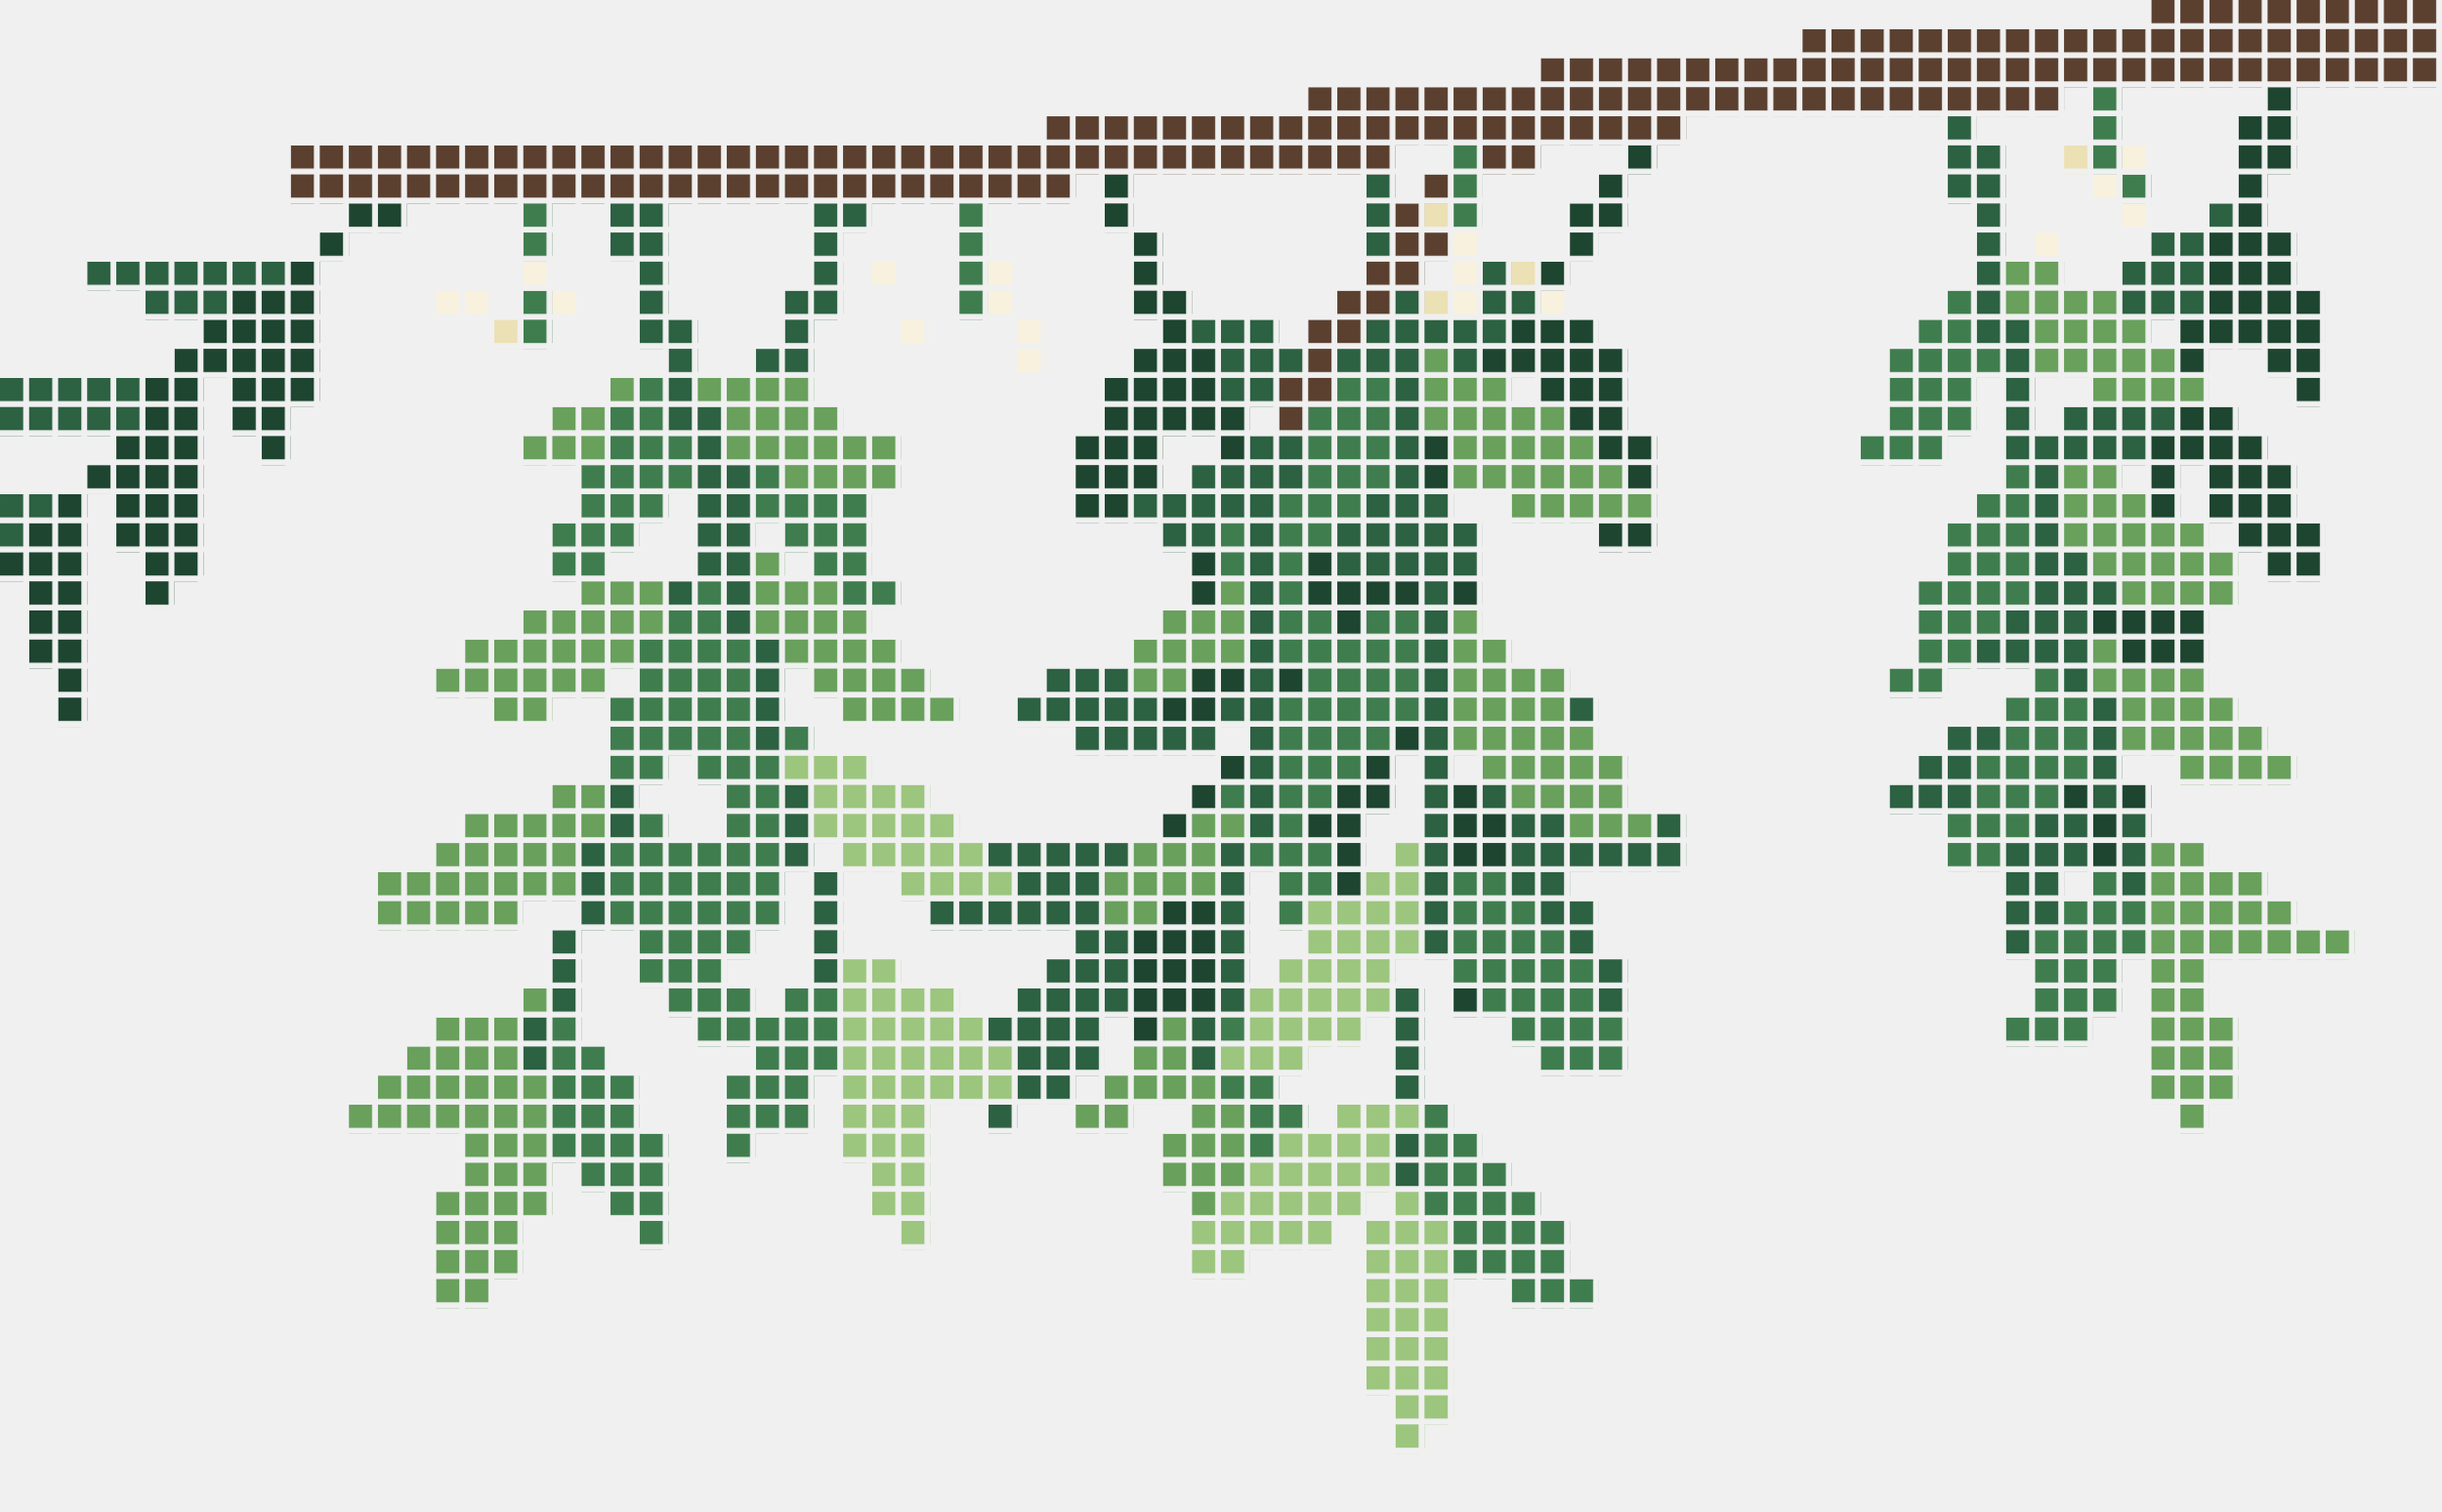
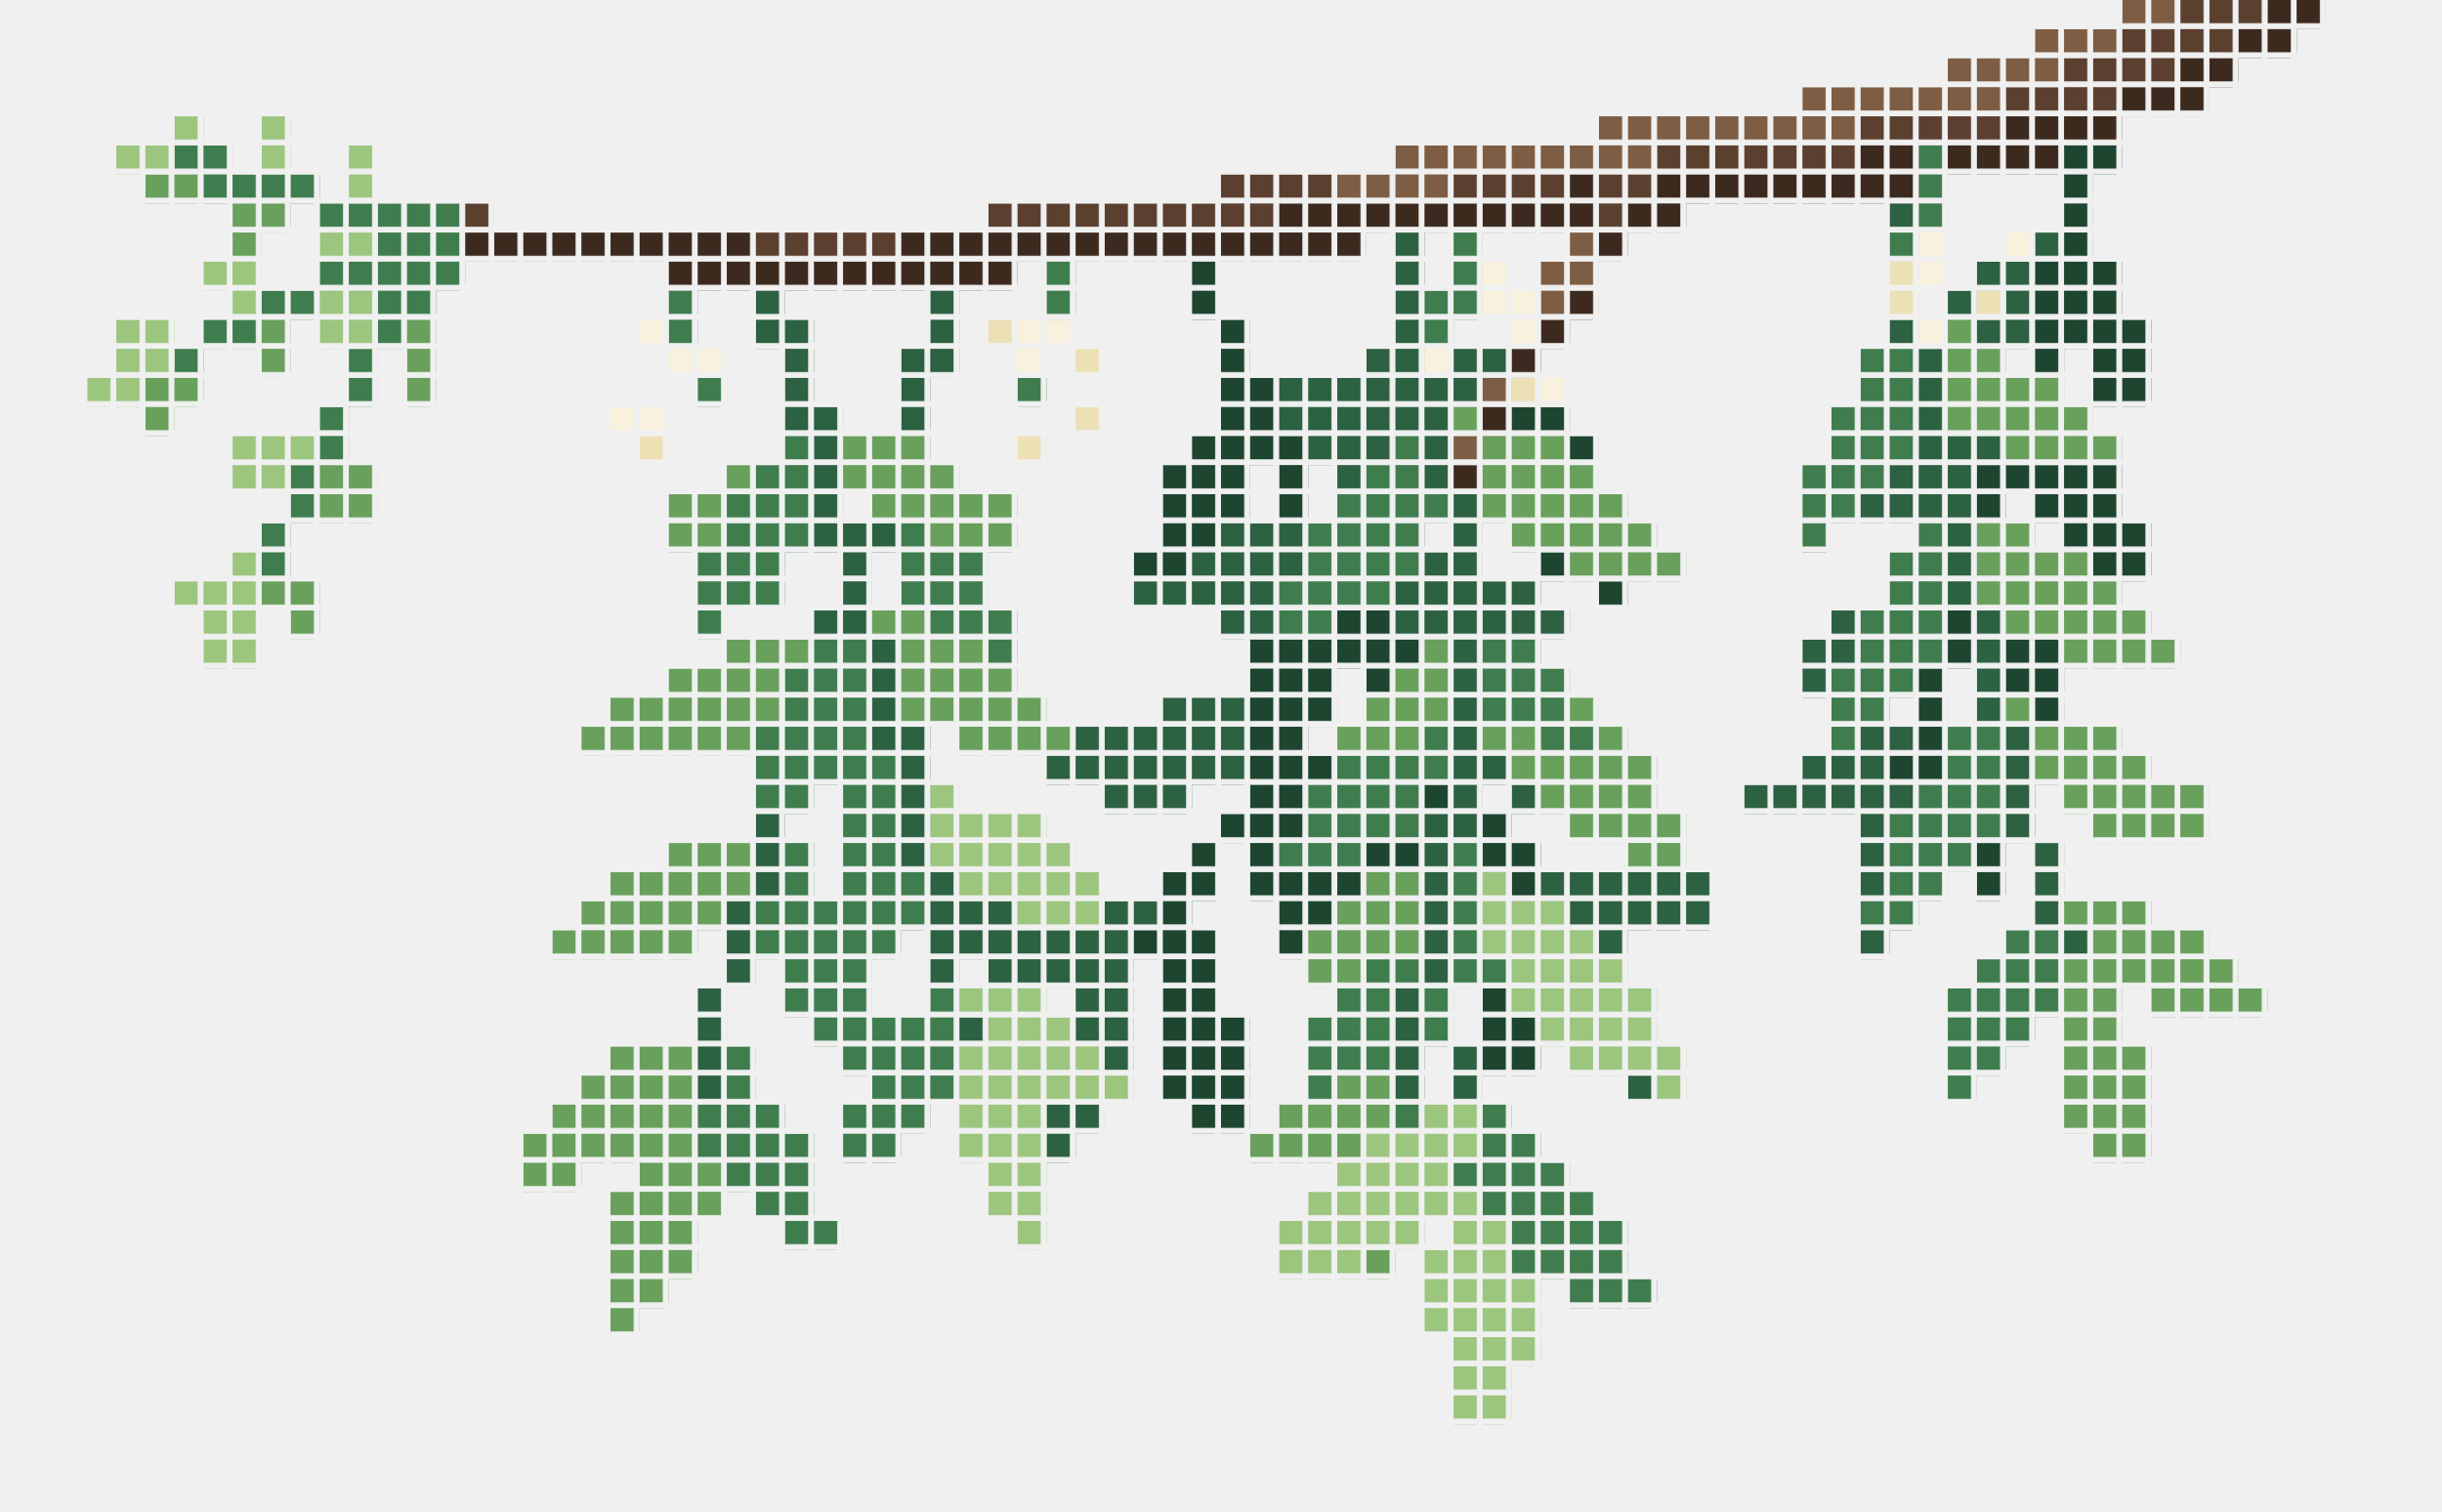
<svg xmlns="http://www.w3.org/2000/svg" viewBox="0 0 84 52" preserveAspectRatio="xMaxYMin meet">
  <defs>
    <pattern id="c" width="1" height="1" patternUnits="userSpaceOnUse">
      <rect width="0.8" height="0.8" fill="#fff" />
    </pattern>
    <mask id="m">
      <rect width="100%" height="100%" fill="url(#c)" />
    </mask>
  </defs>
  <g mask="url(#m)">
-     <path fill="#1d4530" d="M78 3h1v1h-1zM77 4h2v1h-2zM56 5h1v1h-1zM77 5h2v1h-2zM38 6h1v1h-1zM55 6h1v1h-1zM77 6h1v1h-1zM12 7h2v1h-2zM38 7h1v1h-1zM54 7h2v1h-2zM77 7h1v1h-1zM11 8h1v1h-1zM39 8h1v1h-1zM54 8h1v1h-1zM76 8h3v1h-3zM10 9h1v1h-1zM39 9h1v1h-1zM53 9h1v1h-1zM76 9h3v1h-3zM8 10h3v1h-3zM39 10h2v1h-2zM76 10h4v1h-4zM7 11h4v1h-4zM40 11h1v1h-1zM52 11h3v1h-3zM75 11h5v1h-5zM6 12h5v1h-5zM39 12h3v1h-3zM51 12h5v1h-5zM75 12h1v1h-1zM78 12h2v1h-2zM5 13h2v1h-2zM8 13h3v1h-3zM38 13h4v1h-4zM53 13h3v1h-3zM79 13h1v1h-1zM5 14h2v1h-2zM8 14h2v1h-2zM38 14h5v1h-5zM54 14h2v1h-2zM75 14h2v1h-2zM4 15h3v1h-3zM9 15h1v1h-1zM37 15h3v1h-3zM42 15h1v1h-1zM49 15h1v1h-1zM55 15h2v1h-2zM74 15h4v1h-4zM3 16h4v1h-4zM37 16h3v1h-3zM49 16h1v1h-1zM56 16h1v1h-1zM74 16h1v1h-1zM76 16h3v1h-3zM2 17h1v1h-1zM4 17h3v1h-3zM37 17h2v1h-2zM74 17h1v1h-1zM76 17h3v1h-3zM1 18h2v1h-2zM4 18h3v1h-3zM55 18h2v1h-2zM77 18h3v1h-3zM0 19h3v1h-3zM5 19h2v1h-2zM41 19h1v1h-1zM45 19h1v1h-1zM78 19h2v1h-2zM1 20h2v1h-2zM5 20h1v1h-1zM41 20h1v1h-1zM45 20h4v1h-4zM50 20h1v1h-1zM1 21h2v1h-2zM46 21h1v1h-1zM72 21h4v1h-4zM1 22h2v1h-2zM73 22h3v1h-3zM2 23h1v1h-1zM41 23h2v1h-2zM44 23h1v1h-1zM2 24h1v1h-1zM40 24h2v1h-2zM48 25h1v1h-1zM42 26h1v1h-1zM47 26h1v1h-1zM41 27h1v1h-1zM46 27h2v1h-2zM50 27h1v1h-1zM71 27h1v1h-1zM73 27h1v1h-1zM40 28h1v1h-1zM45 28h2v1h-2zM50 28h2v1h-2zM72 28h1v1h-1zM46 29h1v1h-1zM50 29h2v1h-2zM72 29h1v1h-1zM46 30h1v1h-1zM40 31h2v1h-2zM39 32h3v1h-3zM39 33h3v1h-3zM39 34h3v1h-3zM50 34h1v1h-1zM39 35h1v1h-1z" />
-     <path fill="#2c6142" d="M67 4h1v1h-1zM67 5h2v1h-2zM47 6h1v1h-1zM67 6h2v1h-2zM21 7h2v1h-2zM28 7h2v1h-2zM47 7h1v1h-1zM68 7h1v1h-1zM76 7h1v1h-1zM21 8h2v1h-2zM28 8h1v1h-1zM47 8h1v1h-1zM68 8h1v1h-1zM74 8h2v1h-2zM3 9h7v1h-7zM22 9h1v1h-1zM28 9h1v1h-1zM51 9h1v1h-1zM68 9h1v1h-1zM73 9h3v1h-3zM5 10h3v1h-3zM22 10h1v1h-1zM27 10h2v1h-2zM48 10h1v1h-1zM51 10h2v1h-2zM68 10h1v1h-1zM73 10h3v1h-3zM22 11h2v1h-2zM27 11h1v1h-1zM41 11h3v1h-3zM47 11h5v1h-5zM68 11h2v1h-2zM23 12h1v1h-1zM26 12h2v1h-2zM42 12h3v1h-3zM46 12h3v1h-3zM50 12h1v1h-1zM69 12h1v1h-1zM0 13h5v1h-5zM23 13h1v1h-1zM42 13h2v1h-2zM48 13h1v1h-1zM69 13h1v1h-1zM0 14h5v1h-5zM23 14h2v1h-2zM48 14h1v1h-1zM69 14h1v1h-1zM71 14h4v1h-4zM24 15h1v1h-1zM43 15h2v1h-2zM48 15h1v1h-1zM69 15h5v1h-5zM24 16h2v1h-2zM41 16h4v1h-4zM48 16h1v1h-1zM70 16h1v1h-1zM0 17h2v1h-2zM24 17h2v1h-2zM39 17h5v1h-5zM47 17h3v1h-3zM70 17h1v1h-1zM0 18h1v1h-1zM24 18h2v1h-2zM40 18h2v1h-2zM43 18h1v1h-1zM46 18h5v1h-5zM70 18h1v1h-1zM24 19h2v1h-2zM43 19h1v1h-1zM46 19h5v1h-5zM70 19h2v1h-2zM23 20h1v1h-1zM25 20h1v1h-1zM43 20h1v1h-1zM49 20h1v1h-1zM70 20h3v1h-3zM25 21h1v1h-1zM43 21h1v1h-1zM49 21h1v1h-1zM69 21h3v1h-3zM26 22h1v1h-1zM43 22h1v1h-1zM49 22h1v1h-1zM68 22h4v1h-4zM26 23h1v1h-1zM36 23h3v1h-3zM43 23h1v1h-1zM49 23h1v1h-1zM71 23h1v1h-1zM26 24h1v1h-1zM35 24h5v1h-5zM42 24h2v1h-2zM49 24h1v1h-1zM54 24h1v1h-1zM72 24h1v1h-1zM26 25h1v1h-1zM37 25h5v1h-5zM43 25h1v1h-1zM49 25h1v1h-1zM67 25h2v1h-2zM72 25h1v1h-1zM43 26h1v1h-1zM49 26h1v1h-1zM66 26h2v1h-2zM72 26h1v1h-1zM21 27h1v1h-1zM27 27h1v1h-1zM43 27h1v1h-1zM49 27h1v1h-1zM51 27h1v1h-1zM65 27h3v1h-3zM72 27h1v1h-1zM21 28h1v1h-1zM27 28h1v1h-1zM43 28h1v1h-1zM49 28h1v1h-1zM52 28h2v1h-2zM57 28h1v1h-1zM70 28h2v1h-2zM73 28h1v1h-1zM20 29h1v1h-1zM27 29h1v1h-1zM34 29h5v1h-5zM42 29h1v1h-1zM49 29h1v1h-1zM52 29h6v1h-6zM69 29h3v1h-3zM73 29h1v1h-1zM20 30h1v1h-1zM28 30h1v1h-1zM35 30h3v1h-3zM42 30h1v1h-1zM49 30h1v1h-1zM52 30h2v1h-2zM69 30h2v1h-2zM73 30h1v1h-1zM20 31h1v1h-1zM28 31h1v1h-1zM32 31h6v1h-6zM42 31h1v1h-1zM49 31h1v1h-1zM53 31h2v1h-2zM69 31h2v1h-2zM19 32h1v1h-1zM28 32h1v1h-1zM37 32h2v1h-2zM42 32h1v1h-1zM49 32h1v1h-1zM54 32h1v1h-1zM69 32h1v1h-1zM19 33h1v1h-1zM28 33h1v1h-1zM36 33h3v1h-3zM42 33h1v1h-1zM55 33h1v1h-1zM19 34h1v1h-1zM35 34h4v1h-4zM42 34h1v1h-1zM48 34h1v1h-1zM55 34h1v1h-1zM18 35h1v1h-1zM34 35h4v1h-4zM41 35h1v1h-1zM48 35h1v1h-1zM18 36h1v1h-1zM35 36h3v1h-3zM41 36h1v1h-1zM48 36h1v1h-1zM35 37h2v1h-2zM48 37h1v1h-1zM34 38h1v1h-1zM48 39h1v1h-1zM48 40h1v1h-1z" />
-     <path fill="#3f7d4f" d="M72 3h1v1h-1zM72 4h1v1h-1zM50 5h1v1h-1zM72 5h1v1h-1zM50 6h1v1h-1zM73 6h1v1h-1zM18 7h1v1h-1zM33 7h1v1h-1zM50 7h1v1h-1zM18 8h1v1h-1zM33 8h1v1h-1zM33 9h1v1h-1zM18 10h1v1h-1zM33 10h1v1h-1zM67 10h1v1h-1zM18 11h1v1h-1zM66 11h2v1h-2zM65 12h4v1h-4zM22 13h1v1h-1zM46 13h2v1h-2zM65 13h3v1h-3zM21 14h2v1h-2zM45 14h3v1h-3zM65 14h3v1h-3zM21 15h3v1h-3zM45 15h3v1h-3zM64 15h3v1h-3zM20 16h4v1h-4zM26 16h1v1h-1zM45 16h3v1h-3zM69 16h1v1h-1zM20 17h3v1h-3zM26 17h4v1h-4zM44 17h3v1h-3zM68 17h2v1h-2zM19 18h3v1h-3zM27 18h3v1h-3zM42 18h1v1h-1zM44 18h2v1h-2zM67 18h3v1h-3zM19 19h2v1h-2zM28 19h2v1h-2zM42 19h1v1h-1zM44 19h1v1h-1zM67 19h3v1h-3zM24 20h1v1h-1zM29 20h2v1h-2zM44 20h1v1h-1zM66 20h4v1h-4zM23 21h2v1h-2zM44 21h2v1h-2zM47 21h2v1h-2zM66 21h3v1h-3zM22 22h4v1h-4zM44 22h5v1h-5zM66 22h2v1h-2zM22 23h4v1h-4zM45 23h4v1h-4zM65 23h2v1h-2zM70 23h1v1h-1zM21 24h5v1h-5zM44 24h5v1h-5zM69 24h3v1h-3zM21 25h5v1h-5zM27 25h1v1h-1zM44 25h4v1h-4zM69 25h3v1h-3zM21 26h2v1h-2zM24 26h3v1h-3zM44 26h3v1h-3zM68 26h4v1h-4zM25 27h2v1h-2zM42 27h1v1h-1zM44 27h2v1h-2zM68 27h3v1h-3zM22 28h1v1h-1zM25 28h2v1h-2zM44 28h1v1h-1zM67 28h3v1h-3zM21 29h6v1h-6zM43 29h3v1h-3zM67 29h2v1h-2zM21 30h6v1h-6zM44 30h2v1h-2zM50 30h2v1h-2zM72 30h1v1h-1zM21 31h6v1h-6zM44 31h1v1h-1zM50 31h3v1h-3zM71 31h3v1h-3zM22 32h4v1h-4zM50 32h4v1h-4zM70 32h4v1h-4zM22 33h3v1h-3zM50 33h5v1h-5zM70 33h3v1h-3zM23 34h3v1h-3zM27 34h2v1h-2zM51 34h4v1h-4zM70 34h3v1h-3zM19 35h1v1h-1zM24 35h5v1h-5zM42 35h1v1h-1zM52 35h4v1h-4zM69 35h3v1h-3zM19 36h2v1h-2zM26 36h3v1h-3zM53 36h3v1h-3zM19 37h3v1h-3zM25 37h3v1h-3zM42 37h2v1h-2zM19 38h3v1h-3zM25 38h3v1h-3zM43 38h2v1h-2zM49 38h1v1h-1zM19 39h4v1h-4zM25 39h1v1h-1zM43 39h1v1h-1zM49 39h2v1h-2zM20 40h3v1h-3zM49 40h3v1h-3zM21 41h2v1h-2zM49 41h4v1h-4zM22 42h1v1h-1zM50 42h4v1h-4zM50 43h4v1h-4zM52 44h3v1h-3z" />
-     <path fill="#68a05c" d="M69 9h2v1h-2zM69 10h4v1h-4zM70 11h4v1h-4zM49 12h1v1h-1zM70 12h5v1h-5zM21 13h1v1h-1zM24 13h4v1h-4zM49 13h3v1h-3zM72 13h4v1h-4zM19 14h2v1h-2zM25 14h4v1h-4zM49 14h5v1h-5zM18 15h3v1h-3zM25 15h6v1h-6zM50 15h5v1h-5zM27 16h4v1h-4zM50 16h6v1h-6zM71 16h2v1h-2zM52 17h5v1h-5zM71 17h3v1h-3zM71 18h5v1h-5zM26 19h1v1h-1zM72 19h5v1h-5zM20 20h3v1h-3zM26 20h3v1h-3zM42 20h1v1h-1zM73 20h4v1h-4zM18 21h5v1h-5zM26 21h4v1h-4zM40 21h3v1h-3zM50 21h1v1h-1zM16 22h6v1h-6zM27 22h4v1h-4zM39 22h4v1h-4zM50 22h2v1h-2zM72 22h1v1h-1zM15 23h6v1h-6zM28 23h4v1h-4zM39 23h2v1h-2zM50 23h4v1h-4zM72 23h4v1h-4zM17 24h2v1h-2zM29 24h4v1h-4zM50 24h4v1h-4zM73 24h4v1h-4zM50 25h5v1h-5zM73 25h5v1h-5zM51 26h5v1h-5zM75 26h4v1h-4zM19 27h2v1h-2zM52 27h4v1h-4zM16 28h5v1h-5zM41 28h2v1h-2zM54 28h3v1h-3zM15 29h5v1h-5zM39 29h3v1h-3zM74 29h2v1h-2zM13 30h7v1h-7zM38 30h4v1h-4zM74 30h4v1h-4zM13 31h5v1h-5zM38 31h2v1h-2zM74 31h5v1h-5zM74 32h7v1h-7zM74 33h2v1h-2zM18 34h1v1h-1zM74 34h2v1h-2zM15 35h3v1h-3zM40 35h1v1h-1zM74 35h3v1h-3zM14 36h4v1h-4zM39 36h2v1h-2zM74 36h3v1h-3zM13 37h6v1h-6zM38 37h4v1h-4zM74 37h3v1h-3zM12 38h7v1h-7zM37 38h2v1h-2zM41 38h2v1h-2zM75 38h1v1h-1zM16 39h3v1h-3zM40 39h3v1h-3zM16 40h3v1h-3zM40 40h3v1h-3zM15 41h4v1h-4zM41 41h1v1h-1zM15 42h3v1h-3zM15 43h3v1h-3zM15 44h2v1h-2z" />
-     <path fill="#9cc57e" d="M27 26h3v1h-3zM28 27h4v1h-4zM28 28h5v1h-5zM29 29h5v1h-5zM48 29h1v1h-1zM31 30h4v1h-4zM47 30h2v1h-2zM45 31h4v1h-4zM45 32h4v1h-4zM29 33h2v1h-2zM44 33h4v1h-4zM29 34h4v1h-4zM43 34h5v1h-5zM29 35h5v1h-5zM43 35h4v1h-4zM29 36h6v1h-6zM42 36h3v1h-3zM29 37h6v1h-6zM29 38h3v1h-3zM46 38h3v1h-3zM29 39h3v1h-3zM44 39h4v1h-4zM30 40h2v1h-2zM43 40h5v1h-5zM30 41h2v1h-2zM42 41h5v1h-5zM48 41h1v1h-1zM31 42h1v1h-1zM41 42h5v1h-5zM47 42h3v1h-3zM41 43h2v1h-2zM47 43h3v1h-3zM47 44h3v1h-3zM47 45h3v1h-3zM47 46h3v1h-3zM47 47h3v1h-3zM48 48h2v1h-2zM48 49h1v1h-1z" />
-     <path fill="#5b4030" d="M74 0h10v1h-10zM62 1h22v1h-22zM53 2h31v1h-31zM45 3h26v1h-26zM36 4h22v1h-22zM10 5h38v1h-38zM51 5h2v1h-2zM10 6h27v1h-27zM49 6h1v1h-1zM48 7h1v1h-1zM48 8h2v1h-2zM47 9h2v1h-2zM46 10h2v1h-2zM45 11h2v1h-2zM45 12h1v1h-1zM44 13h2v1h-2zM44 14h1v1h-1z" />
-     <path fill="#ece0b5" d="M71 5h1v1h-1zM49 7h1v1h-1zM52 9h1v1h-1zM49 10h1v1h-1zM17 11h1v1h-1z" />
-     <path fill="#f7f1de" d="M73 5h1v1h-1zM72 6h1v1h-1zM73 7h1v1h-1zM50 8h1v1h-1zM70 8h1v1h-1zM18 9h1v1h-1zM30 9h1v1h-1zM34 9h1v1h-1zM50 9h1v1h-1zM15 10h2v1h-2zM19 10h1v1h-1zM34 10h1v1h-1zM50 10h1v1h-1zM53 10h1v1h-1zM31 11h1v1h-1zM35 11h1v1h-1zM35 12h1v1h-1z" />
+     <path fill="#1d4530" d="M71 5h2v1h-2zM71 6h1v1h-1zM71 7h1v1h-1zM71 8h1v1h-1zM41 9h1v1h-1zM70 9h3v1h-3zM41 10h1v1h-1zM70 10h3v1h-3zM42 11h1v1h-1zM70 11h4v1h-4zM42 12h1v1h-1zM70 12h1v1h-1zM72 12h2v1h-2zM42 13h2v1h-2zM72 13h2v1h-2zM42 14h2v1h-2zM52 14h2v1h-2zM41 15h4v1h-4zM54 15h1v1h-1zM40 16h3v1h-3zM44 16h1v1h-1zM68 16h5v1h-5zM40 17h3v1h-3zM44 17h1v1h-1zM68 17h1v1h-1zM70 17h3v1h-3zM40 18h2v1h-2zM71 18h3v1h-3zM39 19h2v1h-2zM53 19h1v1h-1zM72 19h2v1h-2zM55 20h1v1h-1zM46 21h2v1h-2zM67 21h1v1h-1zM43 22h6v1h-6zM67 22h1v1h-1zM69 22h2v1h-2zM43 23h3v1h-3zM47 23h1v1h-1zM66 23h1v1h-1zM69 23h2v1h-2zM43 24h3v1h-3zM66 24h1v1h-1zM70 24h1v1h-1zM43 25h2v1h-2zM66 25h1v1h-1zM43 26h3v1h-3zM65 26h2v1h-2zM43 27h2v1h-2zM49 27h1v1h-1zM42 28h3v1h-3zM51 28h1v1h-1zM41 29h1v1h-1zM43 29h1v1h-1zM47 29h2v1h-2zM51 29h2v1h-2zM68 29h1v1h-1zM40 30h2v1h-2zM43 30h4v1h-4zM52 30h1v1h-1zM68 30h1v1h-1zM40 31h1v1h-1zM44 31h2v1h-2zM39 32h3v1h-3zM44 32h1v1h-1zM40 33h2v1h-2zM40 34h2v1h-2zM51 34h1v1h-1zM40 35h3v1h-3zM51 35h2v1h-2zM40 36h3v1h-3zM51 36h2v1h-2zM40 37h3v1h-3zM41 38h2v1h-2z" />
+     <path fill="#2c6142" d="M65 7h1v1h-1zM48 8h1v1h-1zM70 8h1v1h-1zM48 9h1v1h-1zM68 9h2v1h-2zM26 10h1v1h-1zM32 10h1v1h-1zM48 10h1v1h-1zM67 10h1v1h-1zM69 10h1v1h-1zM26 11h2v1h-2zM32 11h1v1h-1zM48 11h1v1h-1zM65 11h1v1h-1zM68 11h2v1h-2zM27 12h1v1h-1zM31 12h2v1h-2zM47 12h2v1h-2zM50 12h2v1h-2zM66 12h1v1h-1zM27 13h1v1h-1zM31 13h1v1h-1zM44 13h7v1h-7zM66 13h1v1h-1zM27 14h2v1h-2zM31 14h1v1h-1zM44 14h6v1h-6zM66 14h1v1h-1zM28 15h1v1h-1zM45 15h3v1h-3zM49 15h1v1h-1zM66 15h3v1h-3zM28 16h1v1h-1zM46 16h1v1h-1zM49 16h1v1h-1zM65 16h3v1h-3zM28 17h1v1h-1zM50 17h1v1h-1zM64 17h4v1h-4zM28 18h3v1h-3zM42 18h3v1h-3zM50 18h1v1h-1zM67 18h1v1h-1zM29 19h1v1h-1zM41 19h4v1h-4zM49 19h2v1h-2zM67 19h1v1h-1zM29 20h1v1h-1zM39 20h5v1h-5zM48 20h5v1h-5zM67 20h1v1h-1zM28 21h2v1h-2zM42 21h2v1h-2zM48 21h6v1h-6zM63 21h1v1h-1zM68 21h1v1h-1zM30 22h1v1h-1zM50 22h1v1h-1zM62 22h2v1h-2zM68 22h1v1h-1zM30 23h1v1h-1zM50 23h1v1h-1zM62 23h1v1h-1zM68 23h1v1h-1zM30 24h1v1h-1zM40 24h3v1h-3zM50 24h1v1h-1zM68 24h1v1h-1zM30 25h2v1h-2zM37 25h6v1h-6zM50 25h1v1h-1zM64 25h2v1h-2zM69 25h1v1h-1zM31 26h1v1h-1zM36 26h7v1h-7zM50 26h2v1h-2zM62 26h3v1h-3zM69 26h1v1h-1zM31 27h1v1h-1zM38 27h3v1h-3zM50 27h1v1h-1zM52 27h1v1h-1zM60 27h6v1h-6zM69 27h1v1h-1zM26 28h1v1h-1zM31 28h1v1h-1zM49 28h2v1h-2zM64 28h1v1h-1zM69 28h1v1h-1zM26 29h1v1h-1zM31 29h1v1h-1zM49 29h1v1h-1zM64 29h1v1h-1zM70 29h1v1h-1zM26 30h1v1h-1zM32 30h1v1h-1zM49 30h1v1h-1zM53 30h6v1h-6zM64 30h1v1h-1zM70 30h1v1h-1zM25 31h1v1h-1zM32 31h3v1h-3zM38 31h2v1h-2zM49 31h1v1h-1zM54 31h5v1h-5zM70 31h1v1h-1zM25 32h1v1h-1zM32 32h7v1h-7zM49 32h1v1h-1zM55 32h1v1h-1zM64 32h1v1h-1zM71 32h1v1h-1zM25 33h1v1h-1zM32 33h1v1h-1zM34 33h5v1h-5zM49 33h1v1h-1zM24 34h1v1h-1zM37 34h2v1h-2zM48 34h1v1h-1zM24 35h1v1h-1zM33 35h1v1h-1zM37 35h2v1h-2zM48 35h1v1h-1zM24 36h1v1h-1zM38 36h1v1h-1zM48 36h1v1h-1zM50 36h1v1h-1zM24 37h1v1h-1zM48 37h1v1h-1zM50 37h1v1h-1zM56 37h1v1h-1zM36 38h2v1h-2zM36 39h1v1h-1z" />
+     <path fill="#3f7d4f" d="M6 5h2v1h-2zM66 5h1v1h-1zM7 6h4v1h-4zM66 6h1v1h-1zM11 7h5v1h-5zM66 7h1v1h-1zM13 8h3v1h-3zM50 8h1v1h-1zM65 8h1v1h-1zM11 9h5v1h-5zM36 9h1v1h-1zM50 9h1v1h-1zM9 10h2v1h-2zM13 10h2v1h-2zM23 10h1v1h-1zM36 10h1v1h-1zM49 10h2v1h-2zM7 11h2v1h-2zM13 11h1v1h-1zM23 11h1v1h-1zM49 11h1v1h-1zM6 12h1v1h-1zM12 12h1v1h-1zM64 12h2v1h-2zM12 13h1v1h-1zM24 13h1v1h-1zM35 13h1v1h-1zM64 13h2v1h-2zM11 14h1v1h-1zM63 14h3v1h-3zM11 15h1v1h-1zM27 15h1v1h-1zM48 15h1v1h-1zM63 15h3v1h-3zM10 16h1v1h-1zM26 16h2v1h-2zM47 16h2v1h-2zM62 16h3v1h-3zM10 17h1v1h-1zM25 17h3v1h-3zM46 17h4v1h-4zM62 17h2v1h-2zM9 18h1v1h-1zM25 18h3v1h-3zM31 18h1v1h-1zM45 18h4v1h-4zM62 18h1v1h-1zM66 18h1v1h-1zM9 19h1v1h-1zM24 19h3v1h-3zM31 19h3v1h-3zM45 19h4v1h-4zM65 19h2v1h-2zM24 20h3v1h-3zM31 20h3v1h-3zM44 20h4v1h-4zM65 20h2v1h-2zM24 21h1v1h-1zM32 21h3v1h-3zM44 21h2v1h-2zM64 21h3v1h-3zM28 22h2v1h-2zM34 22h1v1h-1zM51 22h2v1h-2zM64 22h3v1h-3zM27 23h3v1h-3zM51 23h3v1h-3zM63 23h3v1h-3zM27 24h3v1h-3zM51 24h3v1h-3zM63 24h2v1h-2zM26 25h4v1h-4zM49 25h1v1h-1zM53 25h2v1h-2zM63 25h1v1h-1zM67 25h2v1h-2zM26 26h5v1h-5zM46 26h4v1h-4zM67 26h2v1h-2zM26 27h2v1h-2zM29 27h2v1h-2zM45 27h4v1h-4zM66 27h3v1h-3zM29 28h2v1h-2zM45 28h4v1h-4zM65 28h4v1h-4zM27 29h1v1h-1zM29 29h2v1h-2zM44 29h3v1h-3zM50 29h1v1h-1zM65 29h3v1h-3zM27 30h1v1h-1zM29 30h3v1h-3zM50 30h1v1h-1zM65 30h2v1h-2zM26 31h6v1h-6zM50 31h1v1h-1zM64 31h2v1h-2zM26 32h5v1h-5zM50 32h1v1h-1zM69 32h2v1h-2zM27 33h3v1h-3zM47 33h2v1h-2zM50 33h2v1h-2zM68 33h3v1h-3zM27 34h3v1h-3zM32 34h1v1h-1zM46 34h2v1h-2zM49 34h1v1h-1zM67 34h4v1h-4zM28 35h5v1h-5zM45 35h3v1h-3zM49 35h1v1h-1zM67 35h3v1h-3zM25 36h1v1h-1zM29 36h4v1h-4zM45 36h3v1h-3zM67 36h2v1h-2zM25 37h1v1h-1zM30 37h3v1h-3zM45 37h1v1h-1zM67 37h1v1h-1zM24 38h3v1h-3zM29 38h3v1h-3zM48 38h1v1h-1zM51 38h1v1h-1zM24 39h4v1h-4zM29 39h2v1h-2zM51 39h2v1h-2zM25 40h3v1h-3zM50 40h4v1h-4zM26 41h2v1h-2zM51 41h4v1h-4zM27 42h2v1h-2zM52 42h4v1h-4zM52 43h4v1h-4zM54 44h3v1h-3z" />
+     <path fill="#68a05c" d="M5 6h2v1h-2zM8 7h2v1h-2zM8 8h1v1h-1zM9 11h1v1h-1zM14 11h1v1h-1zM67 11h1v1h-1zM9 12h1v1h-1zM14 12h1v1h-1zM67 12h2v1h-2zM5 13h2v1h-2zM14 13h1v1h-1zM67 13h4v1h-4zM5 14h1v1h-1zM50 14h1v1h-1zM67 14h5v1h-5zM29 15h3v1h-3zM51 15h3v1h-3zM69 15h4v1h-4zM11 16h2v1h-2zM25 16h1v1h-1zM29 16h4v1h-4zM51 16h4v1h-4zM11 17h2v1h-2zM23 17h2v1h-2zM30 17h5v1h-5zM51 17h5v1h-5zM23 18h2v1h-2zM32 18h3v1h-3zM52 18h5v1h-5zM68 18h2v1h-2zM54 19h4v1h-4zM68 19h4v1h-4zM9 20h2v1h-2zM68 20h5v1h-5zM10 21h1v1h-1zM30 21h2v1h-2zM69 21h5v1h-5zM25 22h3v1h-3zM31 22h3v1h-3zM49 22h1v1h-1zM71 22h4v1h-4zM23 23h4v1h-4zM31 23h4v1h-4zM48 23h2v1h-2zM21 24h6v1h-6zM31 24h5v1h-5zM47 24h3v1h-3zM54 24h1v1h-1zM69 24h1v1h-1zM20 25h6v1h-6zM33 25h4v1h-4zM46 25h3v1h-3zM51 25h2v1h-2zM55 25h1v1h-1zM70 25h3v1h-3zM52 26h5v1h-5zM70 26h4v1h-4zM53 27h4v1h-4zM71 27h5v1h-5zM54 28h4v1h-4zM72 28h4v1h-4zM23 29h3v1h-3zM56 29h2v1h-2zM21 30h5v1h-5zM47 30h2v1h-2zM20 31h5v1h-5zM46 31h3v1h-3zM71 31h3v1h-3zM19 32h5v1h-5zM45 32h4v1h-4zM72 32h4v1h-4zM45 33h2v1h-2zM71 33h6v1h-6zM71 34h2v1h-2zM74 34h4v1h-4zM71 35h2v1h-2zM21 36h3v1h-3zM71 36h3v1h-3zM20 37h4v1h-4zM46 37h2v1h-2zM71 37h3v1h-3zM19 38h5v1h-5zM44 38h4v1h-4zM71 38h3v1h-3zM18 39h6v1h-6zM43 39h4v1h-4zM72 39h2v1h-2zM18 40h2v1h-2zM22 40h3v1h-3zM21 41h4v1h-4zM21 42h3v1h-3zM21 43h3v1h-3zM47 43h1v1h-1zM21 44h2v1h-2zM21 45h1v1h-1z" />
+     <path fill="#9cc57e" d="M6 4h1v1h-1zM9 4h1v1h-1zM4 5h2v1h-2zM9 5h1v1h-1zM12 5h1v1h-1zM12 6h1v1h-1zM11 8h2v1h-2zM7 9h2v1h-2zM8 10h1v1h-1zM11 10h2v1h-2zM4 11h2v1h-2zM11 11h2v1h-2zM4 12h2v1h-2zM3 13h2v1h-2zM8 15h3v1h-3zM8 16h2v1h-2zM8 19h1v1h-1zM6 20h3v1h-3zM7 21h2v1h-2zM7 22h2v1h-2zM32 27h1v1h-1zM32 28h4v1h-4zM32 29h5v1h-5zM33 30h5v1h-5zM51 30h1v1h-1zM35 31h3v1h-3zM51 31h3v1h-3zM51 32h4v1h-4zM52 33h4v1h-4zM33 34h3v1h-3zM52 34h5v1h-5zM34 35h3v1h-3zM53 35h4v1h-4zM33 36h5v1h-5zM54 36h4v1h-4zM33 37h6v1h-6zM57 37h1v1h-1zM33 38h3v1h-3zM49 38h2v1h-2zM33 39h3v1h-3zM47 39h4v1h-4zM34 40h2v1h-2zM46 40h4v1h-4zM34 41h2v1h-2zM45 41h6v1h-6zM35 42h1v1h-1zM44 42h5v1h-5zM50 42h2v1h-2zM44 43h3v1h-3zM49 43h3v1h-3zM49 44h4v1h-4zM49 45h4v1h-4zM50 46h3v1h-3zM50 47h2v1h-2zM50 48h2v1h-2z" />
+     <path fill="#5b4030" d="M75 0h3v1h-3zM73 1h4v1h-4zM71 2h4v1h-4zM69 3h4v1h-4zM64 4h5v1h-5zM57 5h7v1h-7zM42 6h4v1h-4zM50 6h4v1h-4zM55 6h2v1h-2zM16 7h1v1h-1zM34 7h10v1h-10zM55 7h1v1h-1zM26 8h5v1h-5z" />
+     <path fill="#3d2a1f" d="M78 0h2v1h-2zM77 1h2v1h-2zM75 2h2v1h-2zM73 3h3v1h-3zM69 4h4v1h-4zM64 5h2v1h-2zM67 5h4v1h-4zM54 6h1v1h-1zM57 6h9v1h-9zM44 7h11v1h-11zM56 7h2v1h-2zM16 8h10v1h-10zM31 8h16v1h-16zM55 8h1v1h-1zM23 9h12v1h-12zM54 10h1v1h-1zM53 11h1v1h-1zM52 12h1v1h-1zM51 14h1v1h-1zM50 16h1v1h-1z" />
+     <path fill="#7d5d44" d="M73 0h2v1h-2zM70 1h3v1h-3zM67 2h4v1h-4zM62 3h7v1h-7zM55 4h9v1h-9zM48 5h9v1h-9zM46 6h4v1h-4zM54 8h1v1h-1zM53 9h2v1h-2zM53 10h1v1h-1zM51 13h1v1h-1zM50 15h1v1h-1z" />
+     <path fill="#ece0b5" d="M65 9h1v1h-1zM65 10h1v1h-1zM68 10h1v1h-1zM34 11h1v1h-1zM37 12h1v1h-1zM52 13h1v1h-1zM37 14h1v1h-1zM22 15h1v1h-1zM35 15h1v1h-1z" />
+     <path fill="#f7f1de" d="M66 8h1v1h-1zM69 8h1v1h-1zM51 9h1v1h-1zM66 9h1v1h-1zM51 10h2v1h-2zM22 11h1v1h-1zM35 11h2v1h-2zM52 11h1v1h-1zM66 11h1v1h-1zM23 12h2v1h-2zM35 12h1v1h-1zM49 12h1v1h-1zM53 13h1v1h-1zM21 14h2v1h-2z" />
  </g>
</svg>
